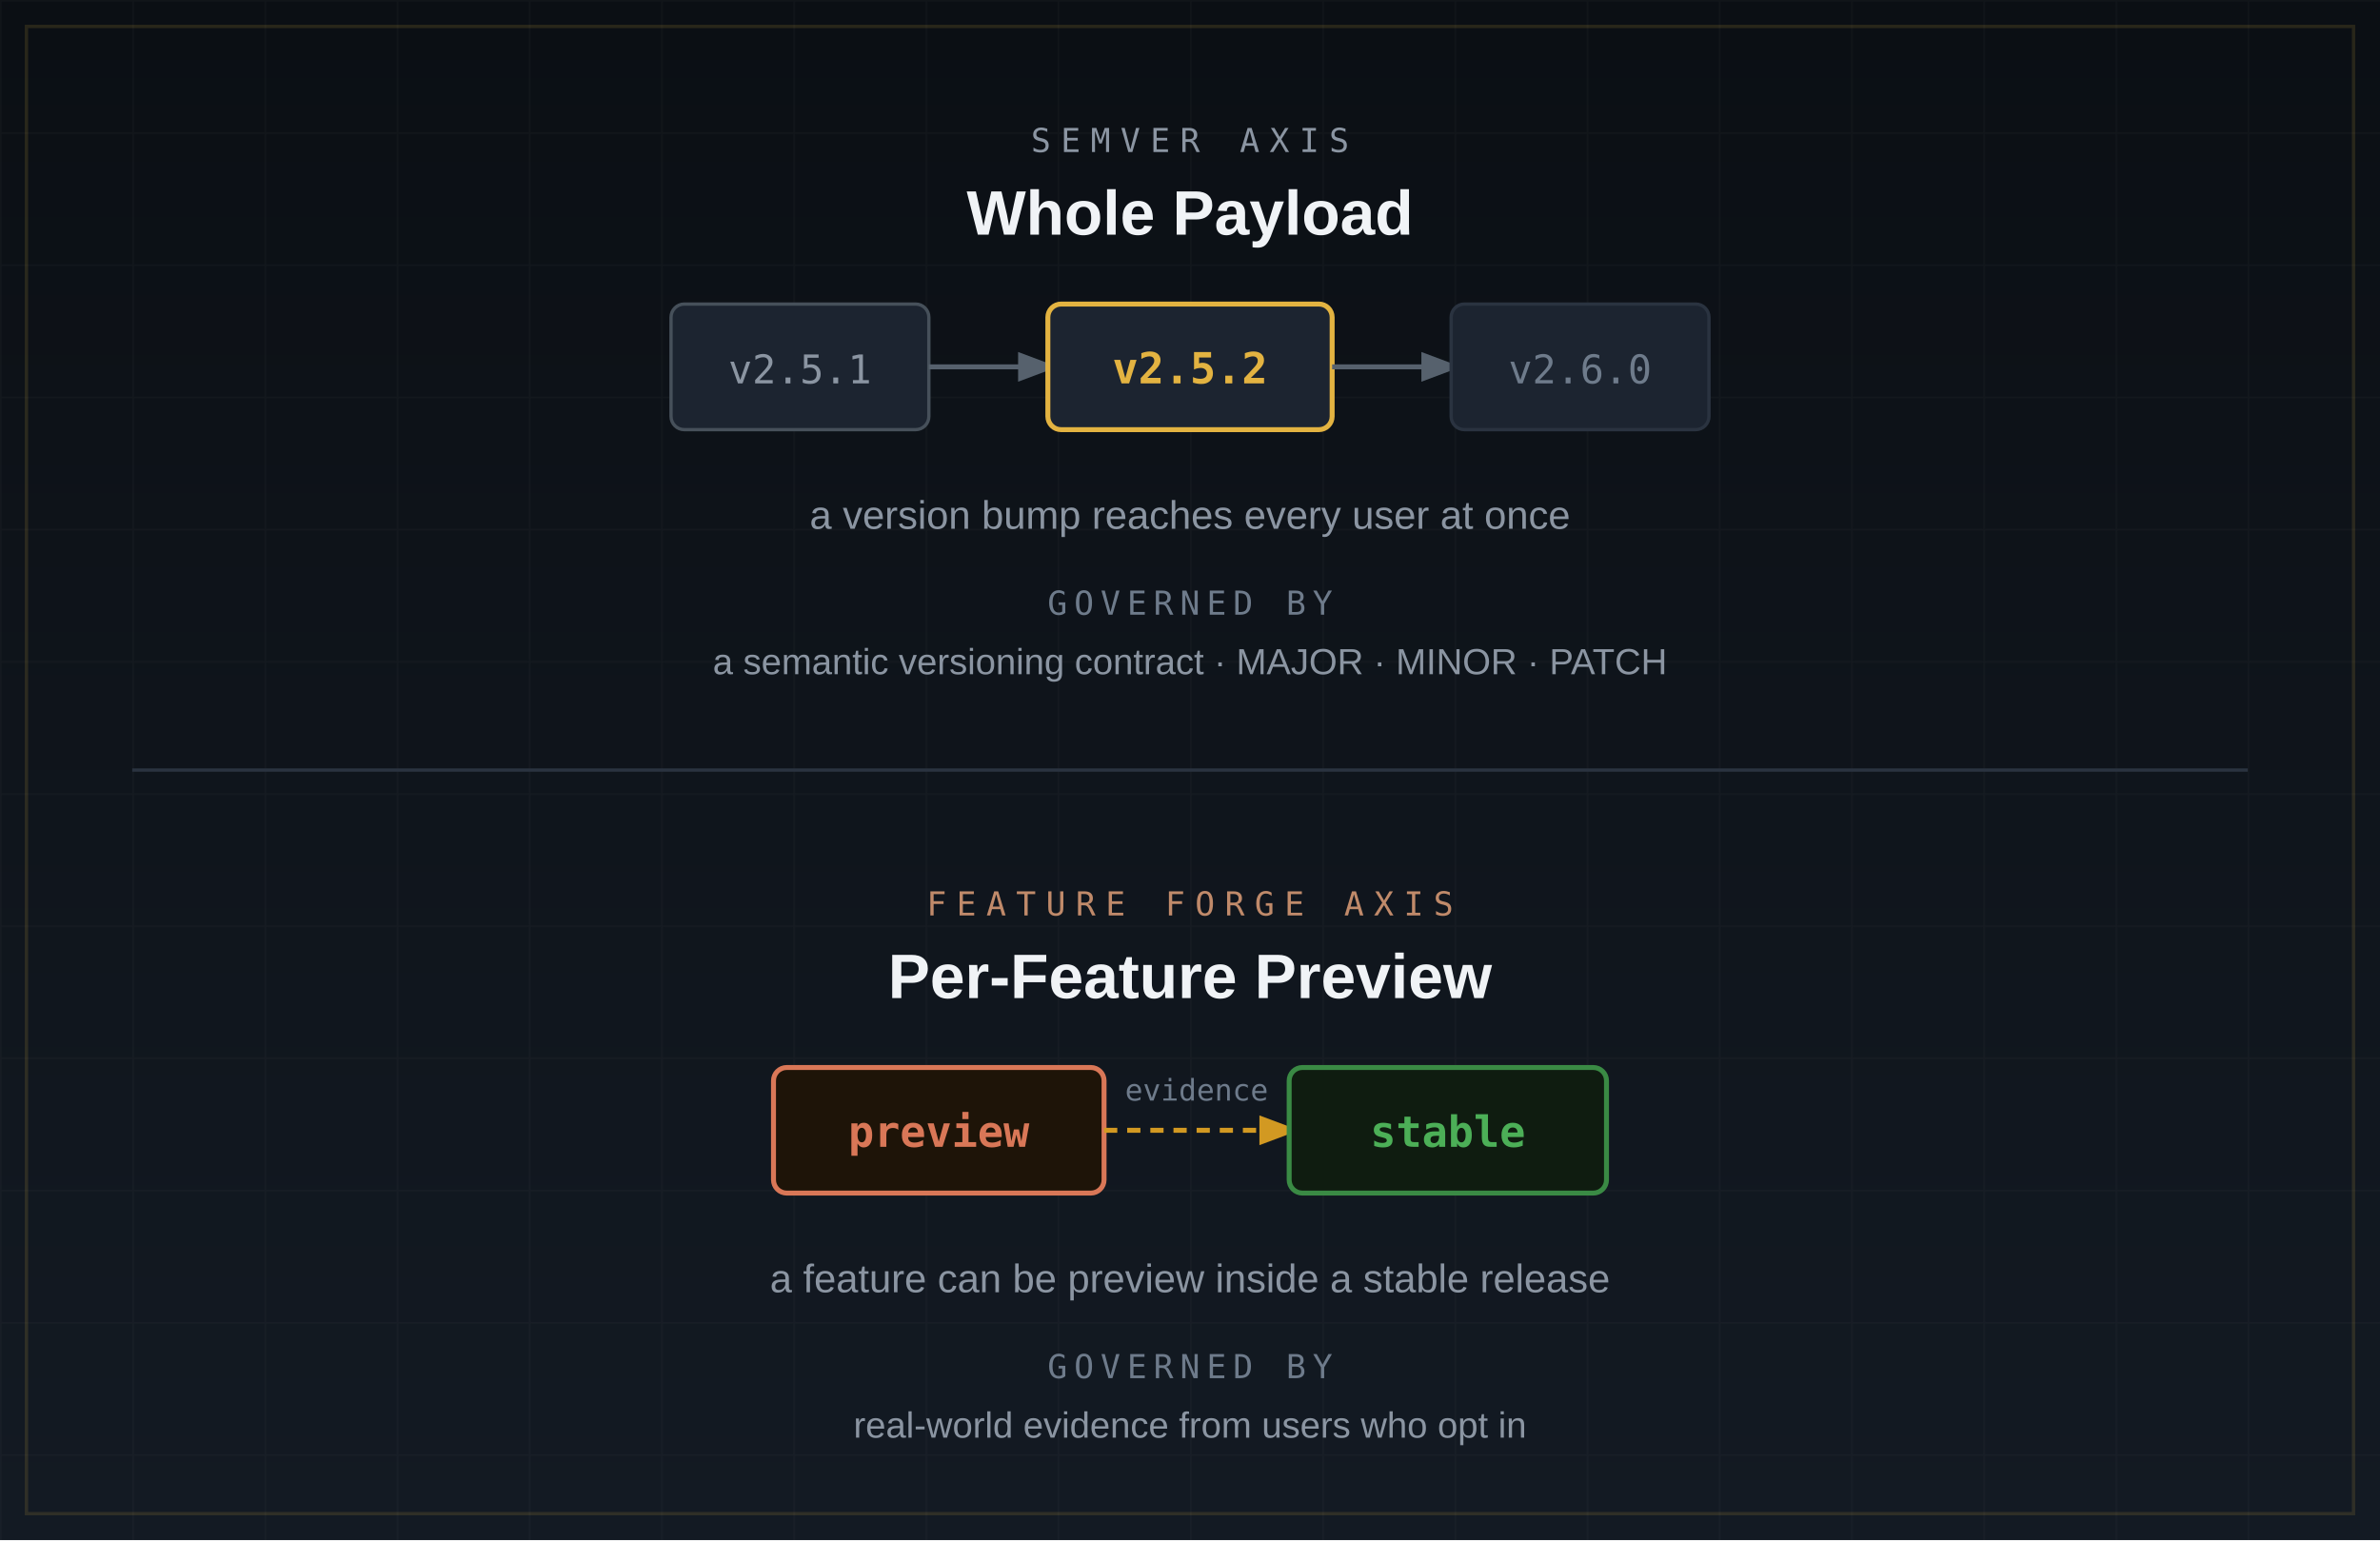
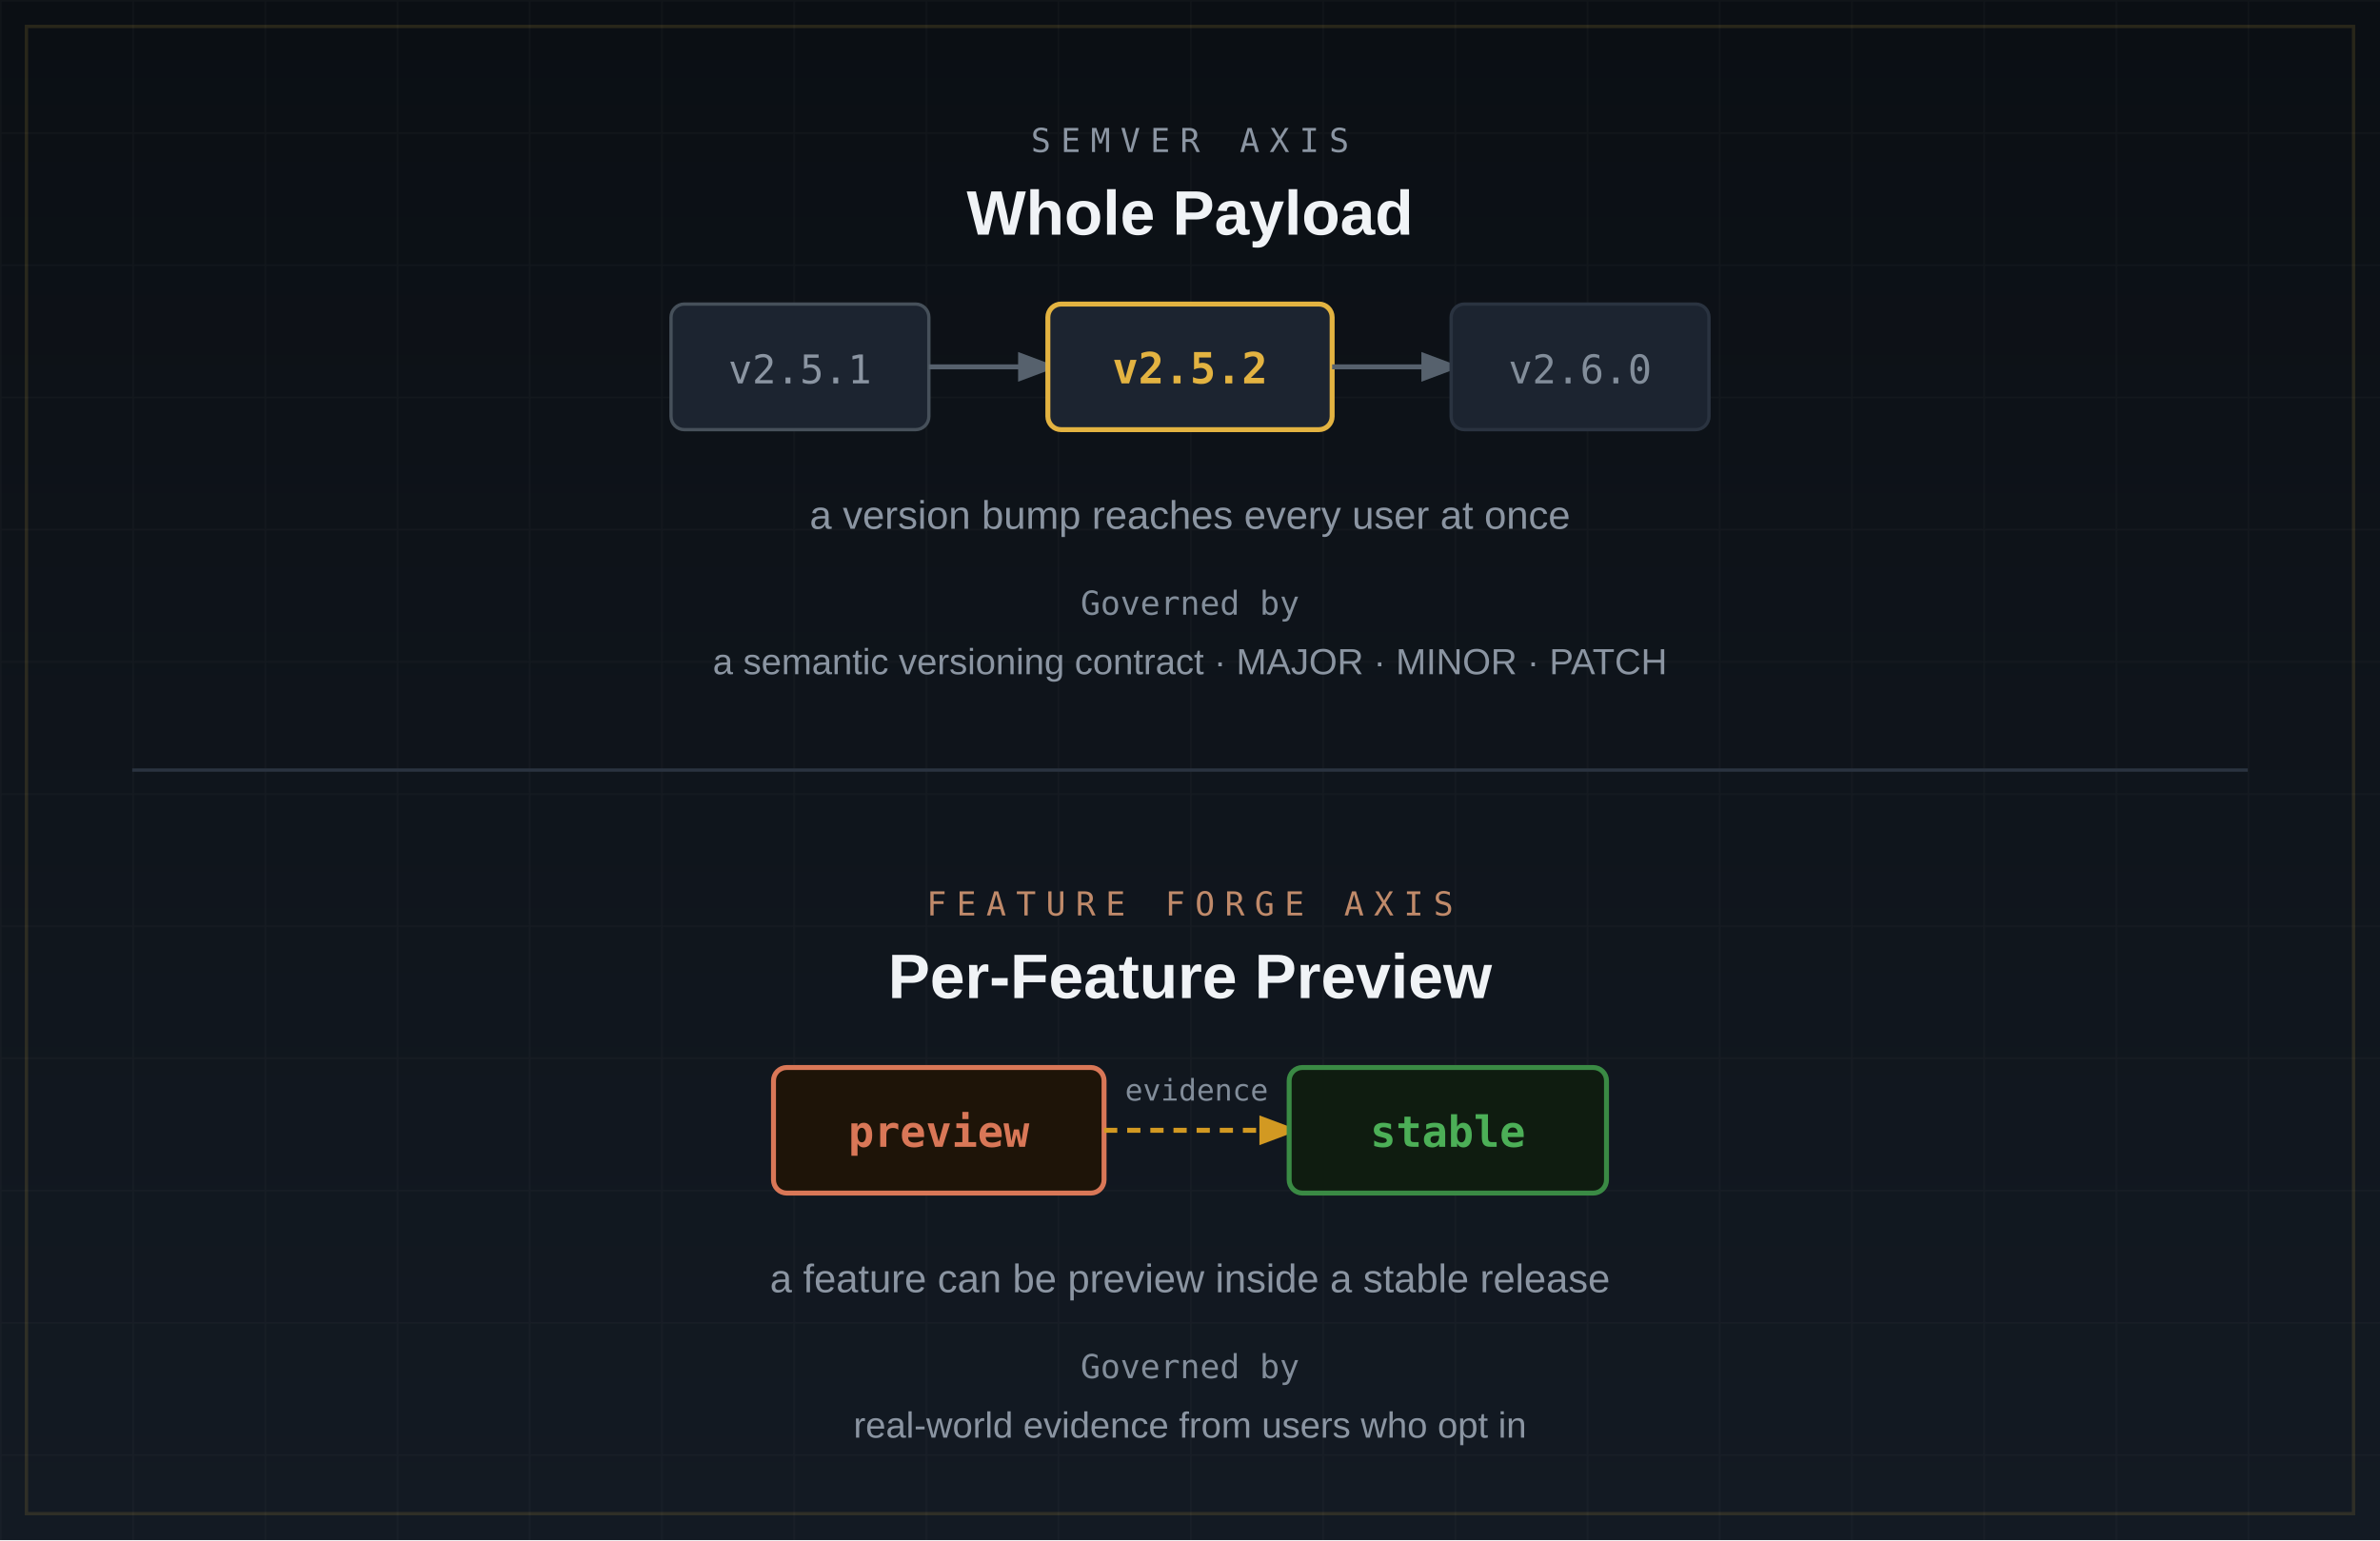
<svg xmlns="http://www.w3.org/2000/svg" viewBox="0 0 720 466" role="img" aria-label="Two-axis labeling model, stacked. Top band, the SemVer axis, governs the whole plugin payload: versions progress v2.5.1, v2.5.2 (current), v2.6.0, and a version bump reaches every user at once. Bottom band, the Feature Forge axis, governs individual features: a feature moves from preview (opt-in, dormant) to stable (on by default) on real-world evidence, and can be preview inside a stable release.">
  <defs>
    <linearGradient id="ta-bg" x1="0" y1="0" x2="0" y2="1">
      <stop offset="0" stop-color="#0b0f14" />
      <stop offset="1" stop-color="#131a23" />
    </linearGradient>
    <pattern id="ta-grid" width="40" height="40" patternUnits="userSpaceOnUse">
      <path d="M 40 0 L 0 0 0 40" fill="none" stroke="#e6edf3" stroke-opacity="0.028" stroke-width="1" />
    </pattern>
    <marker id="ta-arrow" markerWidth="8" markerHeight="8" refX="6" refY="3" orient="auto">
      <path d="M0,0 L0,6 L8,3 Z" fill="#56616d" />
    </marker>
    <marker id="ta-arrow-gold" markerWidth="8" markerHeight="8" refX="6" refY="3" orient="auto">
      <path d="M0,0 L0,6 L8,3 Z" fill="#d29922" />
    </marker>
  </defs>
  <rect width="720" height="466" fill="url(#ta-bg)" />
  <rect width="720" height="466" fill="url(#ta-grid)" />
  <rect x="8" y="8" width="704" height="450" fill="none" stroke="#e3b341" stroke-opacity="0.14" stroke-width="1" />
  <text x="360" y="46" text-anchor="middle" font-family="ui-monospace, 'Cascadia Code', Consolas, monospace" font-size="10" letter-spacing="3" fill="#8b95a2">SEMVER AXIS</text>
  <text x="360" y="71" text-anchor="middle" font-family="'Segoe UI', -apple-system, 'Helvetica Neue', Arial, sans-serif" font-size="19" fill="#f0f3f6" font-weight="700">Whole Payload</text>
  <rect x="203" y="92" width="78" height="38" rx="4" fill="#1c2430" stroke="#46505a" stroke-width="1" />
  <text x="242" y="116" text-anchor="middle" font-family="ui-monospace, 'Cascadia Code', Consolas, monospace" font-size="12" fill="#8b95a2">v2.5.1</text>
  <line x1="281" y1="111" x2="317" y2="111" stroke="#56616d" stroke-width="1.5" marker-end="url(#ta-arrow)" />
  <rect x="317" y="92" width="86" height="38" rx="4" fill="#1c2430" stroke="#e3b341" stroke-width="1.5" />
  <text x="360" y="116" text-anchor="middle" font-family="ui-monospace, 'Cascadia Code', Consolas, monospace" font-size="13" fill="#e3b341" font-weight="700">v2.5.2</text>
  <line x1="403" y1="111" x2="439" y2="111" stroke="#56616d" stroke-width="1.5" marker-end="url(#ta-arrow)" />
  <rect x="439" y="92" width="78" height="38" rx="4" fill="#1c2430" stroke="#2a3340" stroke-width="1" />
-   <text x="478" y="116" text-anchor="middle" font-family="ui-monospace, 'Cascadia Code', Consolas, monospace" font-size="12" fill="#6e7b8b">v2.6.0</text>
+   <text x="478" y="116" text-anchor="middle" font-family="ui-monospace, 'Cascadia Code', Consolas, monospace" font-size="12" fill="#828d9a">v2.6.0</text>
  <text x="360" y="160" text-anchor="middle" font-family="'Segoe UI', -apple-system, 'Helvetica Neue', Arial, sans-serif" font-size="12" fill="#8b95a2">a version bump reaches every user at once</text>
-   <text x="360" y="186" text-anchor="middle" font-family="ui-monospace, 'Cascadia Code', Consolas, monospace" font-size="10" letter-spacing="2" fill="#6e7b8b">GOVERNED BY</text>
+   <text x="360" y="186" text-anchor="middle" font-family="ui-monospace, 'Cascadia Code', Consolas, monospace" font-size="10" fill="#828d9a">Governed by</text>
  <text x="360" y="204" text-anchor="middle" font-family="'Segoe UI', -apple-system, 'Helvetica Neue', Arial, sans-serif" font-size="11" fill="#8b95a2">a semantic versioning contract · MAJOR · MINOR · PATCH</text>
  <line x1="40" y1="233" x2="680" y2="233" stroke="#2a3340" stroke-width="1" />
  <text x="360" y="277" text-anchor="middle" font-family="ui-monospace, 'Cascadia Code', Consolas, monospace" font-size="10" letter-spacing="3" fill="#c08a6a">FEATURE FORGE AXIS</text>
  <text x="360" y="302" text-anchor="middle" font-family="'Segoe UI', -apple-system, 'Helvetica Neue', Arial, sans-serif" font-size="19" fill="#f0f3f6" font-weight="700">Per-Feature Preview</text>
  <rect x="234" y="323" width="100" height="38" rx="4" fill="#1e1408" stroke="#d97757" stroke-width="1.5" />
  <text x="284" y="347" text-anchor="middle" font-family="ui-monospace, 'Cascadia Code', Consolas, monospace" font-size="13" fill="#d97757" font-weight="700">preview</text>
-   <text x="362" y="333" text-anchor="middle" font-family="ui-monospace, 'Cascadia Code', Consolas, monospace" font-size="9" fill="#6e7b8b">evidence</text>
+   <text x="362" y="333" text-anchor="middle" font-family="ui-monospace, 'Cascadia Code', Consolas, monospace" font-size="9" fill="#828d9a">evidence</text>
  <line x1="334" y1="342" x2="390" y2="342" stroke="#d29922" stroke-width="1.5" stroke-dasharray="4 3" marker-end="url(#ta-arrow-gold)" />
  <rect x="390" y="323" width="96" height="38" rx="4" fill="#0f1c10" stroke="#3a8a44" stroke-width="1.5" />
  <text x="438" y="347" text-anchor="middle" font-family="ui-monospace, 'Cascadia Code', Consolas, monospace" font-size="13" fill="#4caf57" font-weight="700">stable</text>
  <text x="360" y="391" text-anchor="middle" font-family="'Segoe UI', -apple-system, 'Helvetica Neue', Arial, sans-serif" font-size="12" fill="#8b95a2">a feature can be preview inside a stable release</text>
-   <text x="360" y="417" text-anchor="middle" font-family="ui-monospace, 'Cascadia Code', Consolas, monospace" font-size="10" letter-spacing="2" fill="#6e7b8b">GOVERNED BY</text>
+   <text x="360" y="417" text-anchor="middle" font-family="ui-monospace, 'Cascadia Code', Consolas, monospace" font-size="10" fill="#828d9a">Governed by</text>
  <text x="360" y="435" text-anchor="middle" font-family="'Segoe UI', -apple-system, 'Helvetica Neue', Arial, sans-serif" font-size="11" fill="#8b95a2">real-world evidence from users who opt in</text>
</svg>
